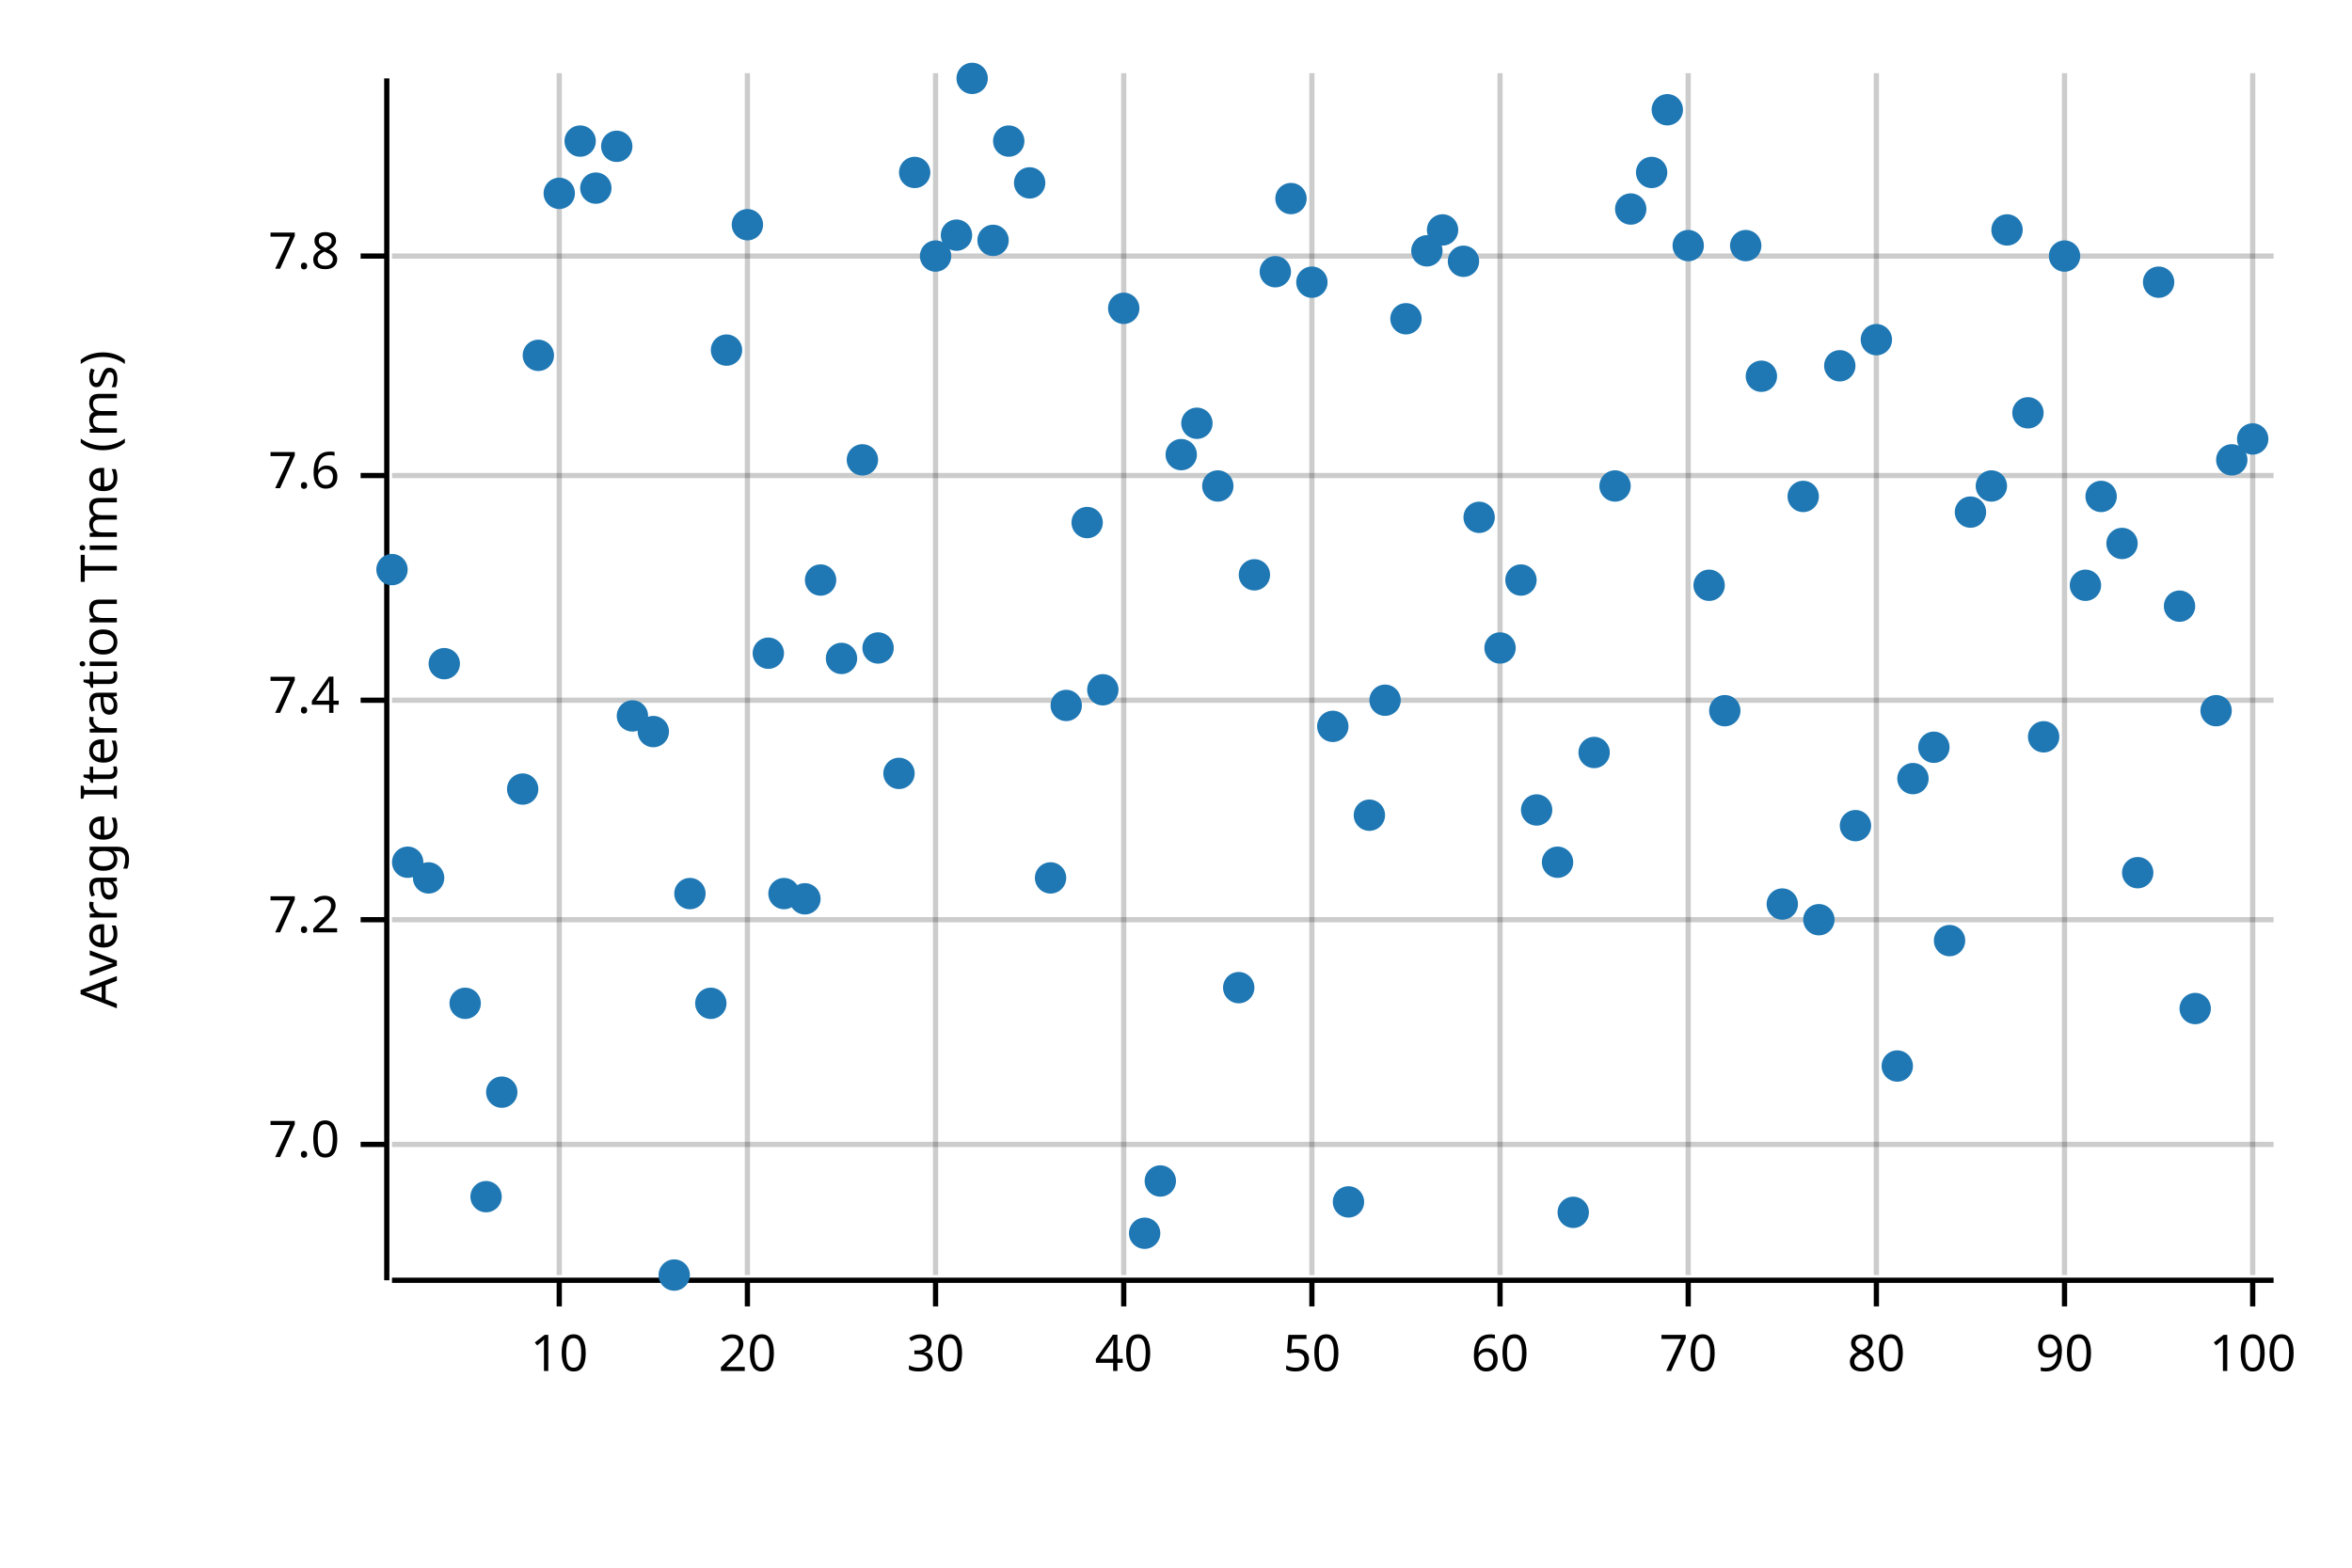
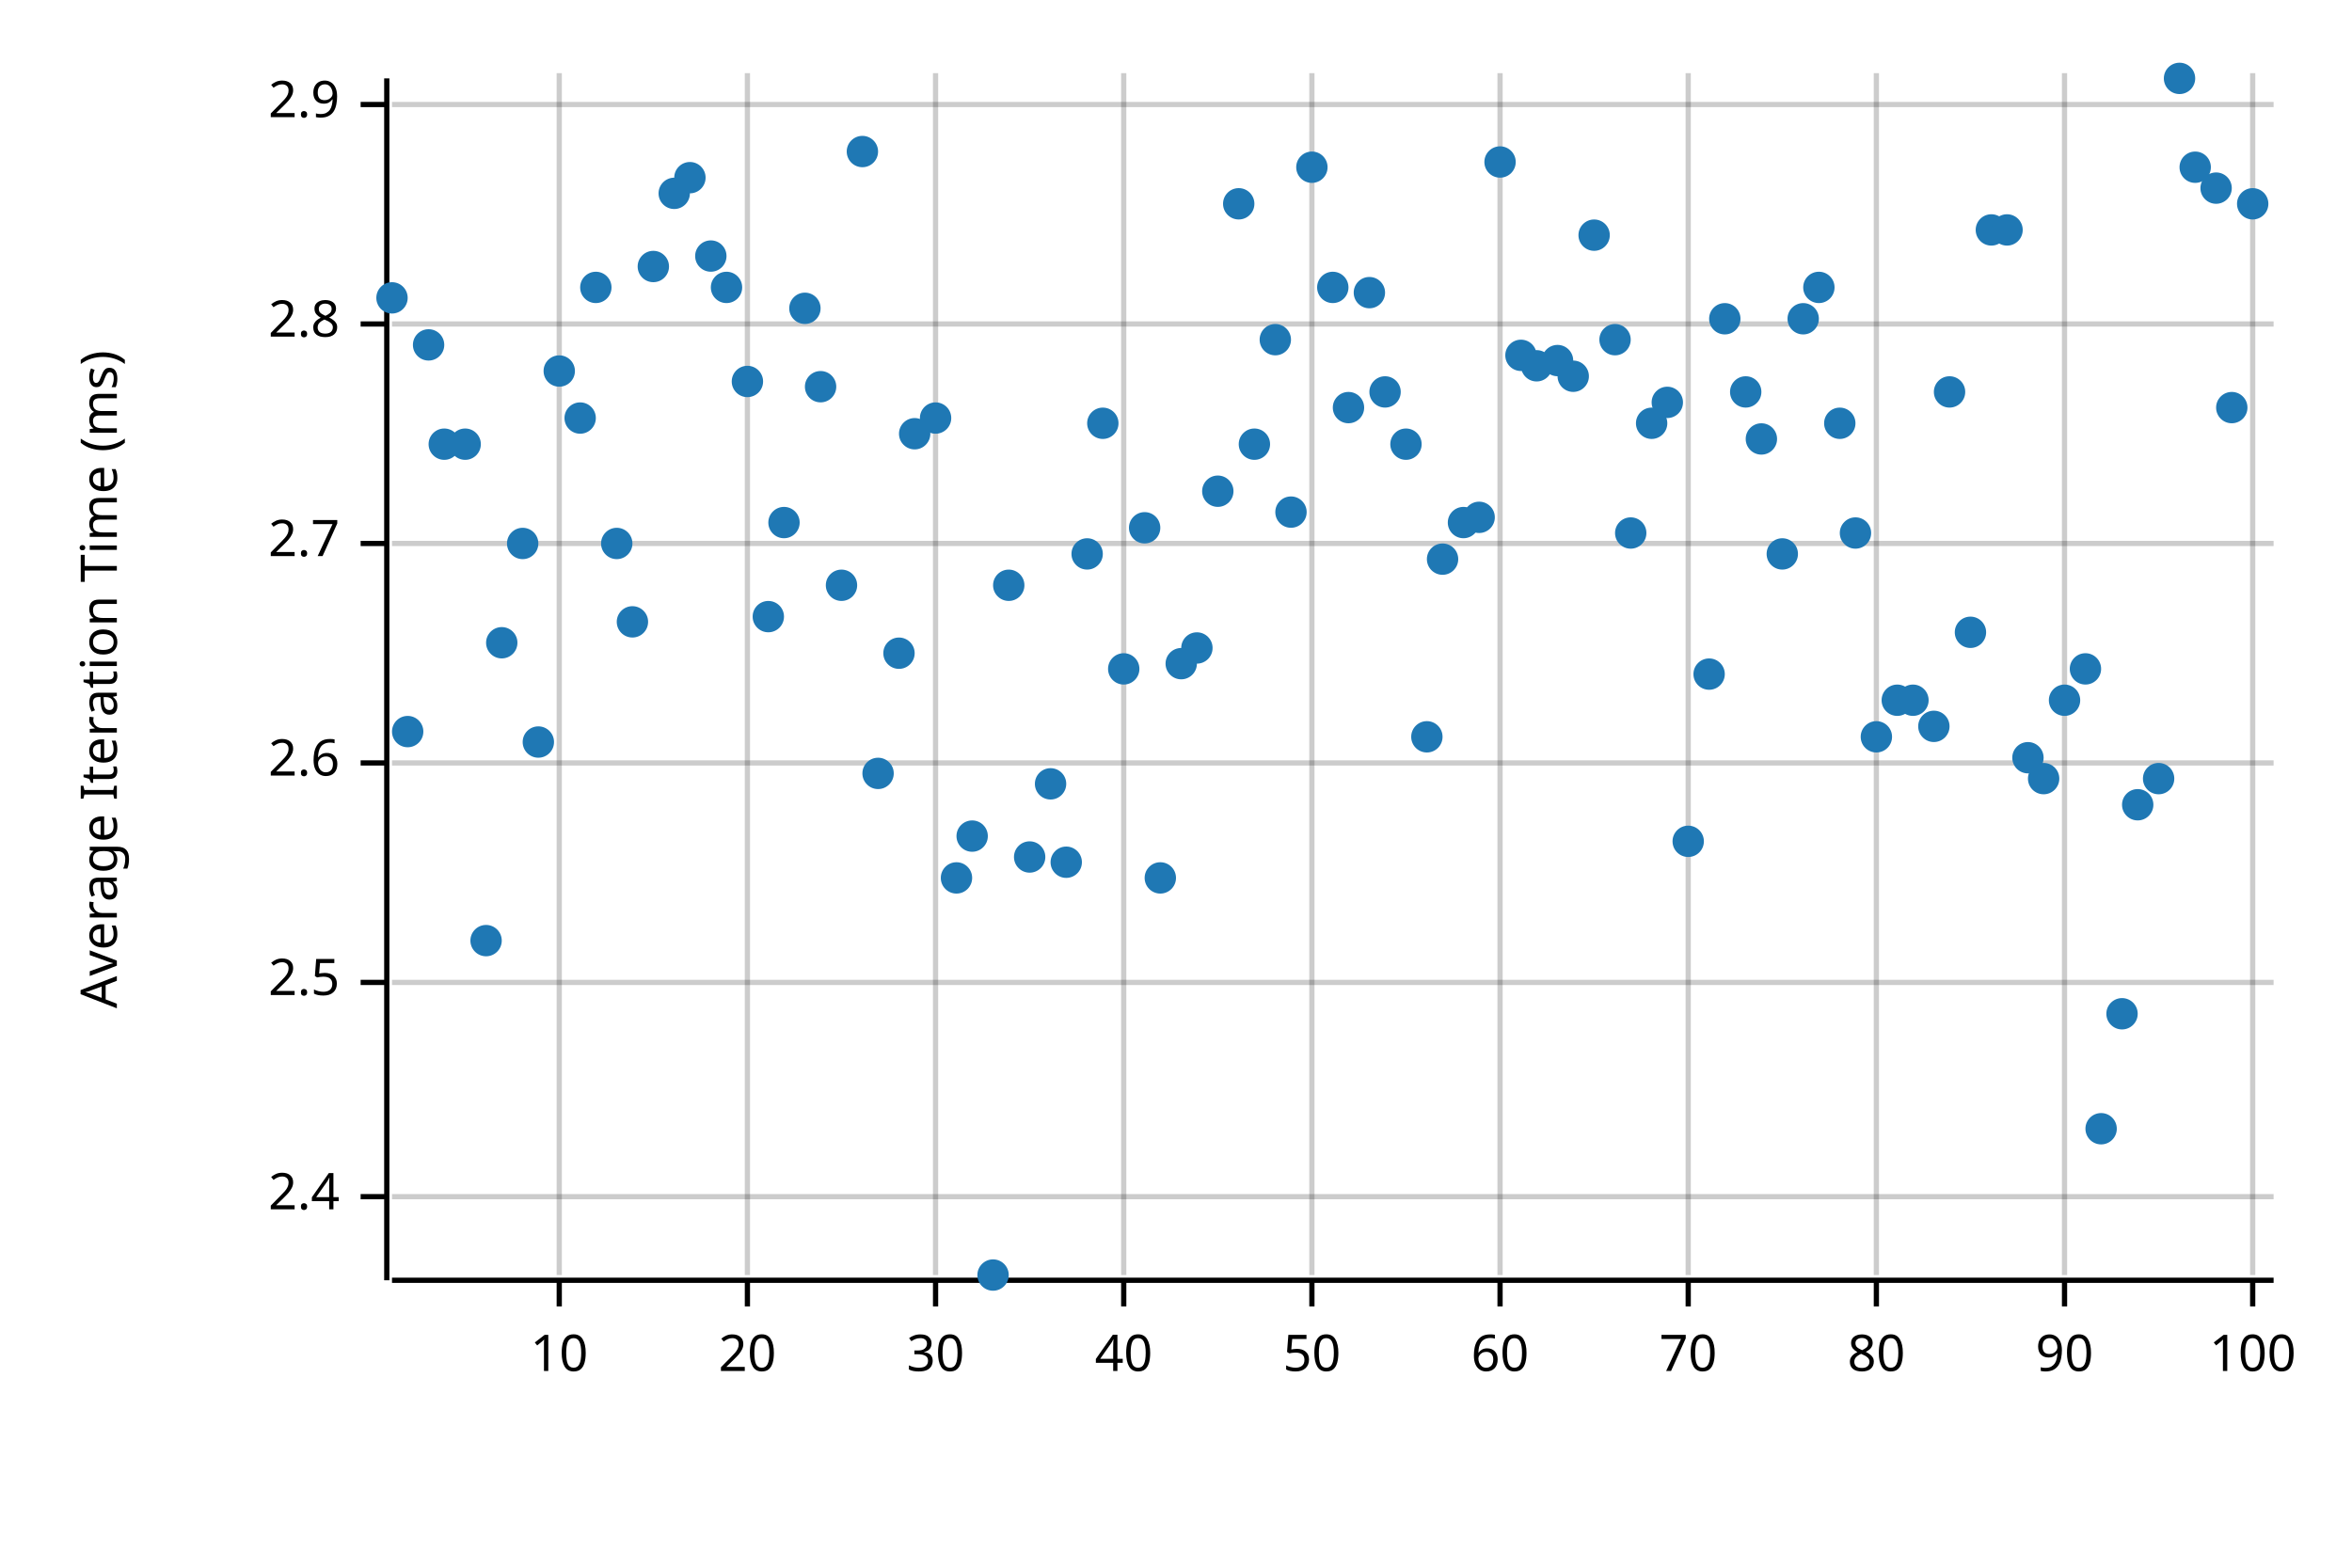
<svg xmlns="http://www.w3.org/2000/svg" width="450" height="300" viewBox="0 0 450 300">
  <text x="15" y="130" dy="0.76em" text-anchor="middle" font-family="sans-serif" font-size="9.677" opacity="1" fill="#000000" transform="rotate(270, 15, 130)">
Average Iteration Time (ms)
</text>
  <line opacity="0.2" stroke="#000000" stroke-width="1" x1="107" y1="244" x2="107" y2="14" />
  <line opacity="0.2" stroke="#000000" stroke-width="1" x1="143" y1="244" x2="143" y2="14" />
  <line opacity="0.2" stroke="#000000" stroke-width="1" x1="179" y1="244" x2="179" y2="14" />
  <line opacity="0.2" stroke="#000000" stroke-width="1" x1="215" y1="244" x2="215" y2="14" />
  <line opacity="0.2" stroke="#000000" stroke-width="1" x1="251" y1="244" x2="251" y2="14" />
  <line opacity="0.2" stroke="#000000" stroke-width="1" x1="287" y1="244" x2="287" y2="14" />
  <line opacity="0.2" stroke="#000000" stroke-width="1" x1="323" y1="244" x2="323" y2="14" />
  <line opacity="0.2" stroke="#000000" stroke-width="1" x1="359" y1="244" x2="359" y2="14" />
  <line opacity="0.2" stroke="#000000" stroke-width="1" x1="395" y1="244" x2="395" y2="14" />
  <line opacity="0.2" stroke="#000000" stroke-width="1" x1="431" y1="244" x2="431" y2="14" />
-   <line opacity="0.2" stroke="#000000" stroke-width="1" x1="75" y1="219" x2="435" y2="219" />
-   <line opacity="0.2" stroke="#000000" stroke-width="1" x1="75" y1="176" x2="435" y2="176" />
-   <line opacity="0.2" stroke="#000000" stroke-width="1" x1="75" y1="134" x2="435" y2="134" />
-   <line opacity="0.2" stroke="#000000" stroke-width="1" x1="75" y1="91" x2="435" y2="91" />
-   <line opacity="0.2" stroke="#000000" stroke-width="1" x1="75" y1="49" x2="435" y2="49" />
+   <line opacity="0.2" stroke="#000000" stroke-width="1" x1="75" y1="229" x2="435" y2="229" />
+   <line opacity="0.2" stroke="#000000" stroke-width="1" x1="75" y1="188" x2="435" y2="188" />
+   <line opacity="0.2" stroke="#000000" stroke-width="1" x1="75" y1="146" x2="435" y2="146" />
+   <line opacity="0.2" stroke="#000000" stroke-width="1" x1="75" y1="104" x2="435" y2="104" />
+   <line opacity="0.2" stroke="#000000" stroke-width="1" x1="75" y1="62" x2="435" y2="62" />
+   <line opacity="0.2" stroke="#000000" stroke-width="1" x1="75" y1="20" x2="435" y2="20" />
  <polyline fill="none" opacity="1" stroke="#000000" stroke-width="1" points="74,15 74,245 " />
-   <text x="65" y="219" dy="0.5ex" text-anchor="end" font-family="sans-serif" font-size="9.677" opacity="1" fill="#000000">
- 7.0
+   <text x="65" y="229" dy="0.5ex" text-anchor="end" font-family="sans-serif" font-size="9.677" opacity="1" fill="#000000">
+ 2.4
</text>
-   <polyline fill="none" opacity="1" stroke="#000000" stroke-width="1" points="69,219 74,219 " />
-   <text x="65" y="176" dy="0.5ex" text-anchor="end" font-family="sans-serif" font-size="9.677" opacity="1" fill="#000000">
- 7.2
+   <polyline fill="none" opacity="1" stroke="#000000" stroke-width="1" points="69,229 74,229 " />
+   <text x="65" y="188" dy="0.5ex" text-anchor="end" font-family="sans-serif" font-size="9.677" opacity="1" fill="#000000">
+ 2.5
</text>
-   <polyline fill="none" opacity="1" stroke="#000000" stroke-width="1" points="69,176 74,176 " />
-   <text x="65" y="134" dy="0.5ex" text-anchor="end" font-family="sans-serif" font-size="9.677" opacity="1" fill="#000000">
- 7.4
+   <polyline fill="none" opacity="1" stroke="#000000" stroke-width="1" points="69,188 74,188 " />
+   <text x="65" y="146" dy="0.5ex" text-anchor="end" font-family="sans-serif" font-size="9.677" opacity="1" fill="#000000">
+ 2.6
</text>
-   <polyline fill="none" opacity="1" stroke="#000000" stroke-width="1" points="69,134 74,134 " />
-   <text x="65" y="91" dy="0.5ex" text-anchor="end" font-family="sans-serif" font-size="9.677" opacity="1" fill="#000000">
- 7.6
+   <polyline fill="none" opacity="1" stroke="#000000" stroke-width="1" points="69,146 74,146 " />
+   <text x="65" y="104" dy="0.5ex" text-anchor="end" font-family="sans-serif" font-size="9.677" opacity="1" fill="#000000">
+ 2.7
</text>
-   <polyline fill="none" opacity="1" stroke="#000000" stroke-width="1" points="69,91 74,91 " />
-   <text x="65" y="49" dy="0.5ex" text-anchor="end" font-family="sans-serif" font-size="9.677" opacity="1" fill="#000000">
- 7.8
+   <polyline fill="none" opacity="1" stroke="#000000" stroke-width="1" points="69,104 74,104 " />
+   <text x="65" y="62" dy="0.5ex" text-anchor="end" font-family="sans-serif" font-size="9.677" opacity="1" fill="#000000">
+ 2.8
</text>
-   <polyline fill="none" opacity="1" stroke="#000000" stroke-width="1" points="69,49 74,49 " />
+   <polyline fill="none" opacity="1" stroke="#000000" stroke-width="1" points="69,62 74,62 " />
+   <text x="65" y="20" dy="0.5ex" text-anchor="end" font-family="sans-serif" font-size="9.677" opacity="1" fill="#000000">
+ 2.9
+ </text>
+   <polyline fill="none" opacity="1" stroke="#000000" stroke-width="1" points="69,20 74,20 " />
  <polyline fill="none" opacity="1" stroke="#000000" stroke-width="1" points="75,245 435,245 " />
  <text x="107" y="255" dy="0.76em" text-anchor="middle" font-family="sans-serif" font-size="9.677" opacity="1" fill="#000000">
10
</text>
  <polyline fill="none" opacity="1" stroke="#000000" stroke-width="1" points="107,245 107,250 " />
  <text x="143" y="255" dy="0.76em" text-anchor="middle" font-family="sans-serif" font-size="9.677" opacity="1" fill="#000000">
20
</text>
  <polyline fill="none" opacity="1" stroke="#000000" stroke-width="1" points="143,245 143,250 " />
  <text x="179" y="255" dy="0.76em" text-anchor="middle" font-family="sans-serif" font-size="9.677" opacity="1" fill="#000000">
30
</text>
  <polyline fill="none" opacity="1" stroke="#000000" stroke-width="1" points="179,245 179,250 " />
  <text x="215" y="255" dy="0.76em" text-anchor="middle" font-family="sans-serif" font-size="9.677" opacity="1" fill="#000000">
40
</text>
  <polyline fill="none" opacity="1" stroke="#000000" stroke-width="1" points="215,245 215,250 " />
  <text x="251" y="255" dy="0.76em" text-anchor="middle" font-family="sans-serif" font-size="9.677" opacity="1" fill="#000000">
50
</text>
  <polyline fill="none" opacity="1" stroke="#000000" stroke-width="1" points="251,245 251,250 " />
  <text x="287" y="255" dy="0.76em" text-anchor="middle" font-family="sans-serif" font-size="9.677" opacity="1" fill="#000000">
60
</text>
  <polyline fill="none" opacity="1" stroke="#000000" stroke-width="1" points="287,245 287,250 " />
  <text x="323" y="255" dy="0.76em" text-anchor="middle" font-family="sans-serif" font-size="9.677" opacity="1" fill="#000000">
70
</text>
  <polyline fill="none" opacity="1" stroke="#000000" stroke-width="1" points="323,245 323,250 " />
  <text x="359" y="255" dy="0.76em" text-anchor="middle" font-family="sans-serif" font-size="9.677" opacity="1" fill="#000000">
80
</text>
  <polyline fill="none" opacity="1" stroke="#000000" stroke-width="1" points="359,245 359,250 " />
  <text x="395" y="255" dy="0.76em" text-anchor="middle" font-family="sans-serif" font-size="9.677" opacity="1" fill="#000000">
90
</text>
  <polyline fill="none" opacity="1" stroke="#000000" stroke-width="1" points="395,245 395,250 " />
  <text x="431" y="255" dy="0.76em" text-anchor="middle" font-family="sans-serif" font-size="9.677" opacity="1" fill="#000000">
100
</text>
  <polyline fill="none" opacity="1" stroke="#000000" stroke-width="1" points="431,245 431,250 " />
-   <circle cx="75" cy="109" r="3" opacity="1" fill="#1F78B4" stroke="none" />
-   <circle cx="78" cy="165" r="3" opacity="1" fill="#1F78B4" stroke="none" />
-   <circle cx="82" cy="168" r="3" opacity="1" fill="#1F78B4" stroke="none" />
-   <circle cx="85" cy="127" r="3" opacity="1" fill="#1F78B4" stroke="none" />
-   <circle cx="89" cy="192" r="3" opacity="1" fill="#1F78B4" stroke="none" />
-   <circle cx="93" cy="229" r="3" opacity="1" fill="#1F78B4" stroke="none" />
-   <circle cx="96" cy="209" r="3" opacity="1" fill="#1F78B4" stroke="none" />
-   <circle cx="100" cy="151" r="3" opacity="1" fill="#1F78B4" stroke="none" />
-   <circle cx="103" cy="68" r="3" opacity="1" fill="#1F78B4" stroke="none" />
-   <circle cx="107" cy="37" r="3" opacity="1" fill="#1F78B4" stroke="none" />
-   <circle cx="111" cy="27" r="3" opacity="1" fill="#1F78B4" stroke="none" />
-   <circle cx="114" cy="36" r="3" opacity="1" fill="#1F78B4" stroke="none" />
-   <circle cx="118" cy="28" r="3" opacity="1" fill="#1F78B4" stroke="none" />
-   <circle cx="121" cy="137" r="3" opacity="1" fill="#1F78B4" stroke="none" />
-   <circle cx="125" cy="140" r="3" opacity="1" fill="#1F78B4" stroke="none" />
-   <circle cx="129" cy="244" r="3" opacity="1" fill="#1F78B4" stroke="none" />
-   <circle cx="132" cy="171" r="3" opacity="1" fill="#1F78B4" stroke="none" />
-   <circle cx="136" cy="192" r="3" opacity="1" fill="#1F78B4" stroke="none" />
-   <circle cx="139" cy="67" r="3" opacity="1" fill="#1F78B4" stroke="none" />
-   <circle cx="143" cy="43" r="3" opacity="1" fill="#1F78B4" stroke="none" />
-   <circle cx="147" cy="125" r="3" opacity="1" fill="#1F78B4" stroke="none" />
-   <circle cx="150" cy="171" r="3" opacity="1" fill="#1F78B4" stroke="none" />
-   <circle cx="154" cy="172" r="3" opacity="1" fill="#1F78B4" stroke="none" />
-   <circle cx="157" cy="111" r="3" opacity="1" fill="#1F78B4" stroke="none" />
-   <circle cx="161" cy="126" r="3" opacity="1" fill="#1F78B4" stroke="none" />
-   <circle cx="165" cy="88" r="3" opacity="1" fill="#1F78B4" stroke="none" />
-   <circle cx="168" cy="124" r="3" opacity="1" fill="#1F78B4" stroke="none" />
-   <circle cx="172" cy="148" r="3" opacity="1" fill="#1F78B4" stroke="none" />
-   <circle cx="175" cy="33" r="3" opacity="1" fill="#1F78B4" stroke="none" />
-   <circle cx="179" cy="49" r="3" opacity="1" fill="#1F78B4" stroke="none" />
-   <circle cx="183" cy="45" r="3" opacity="1" fill="#1F78B4" stroke="none" />
-   <circle cx="186" cy="15" r="3" opacity="1" fill="#1F78B4" stroke="none" />
-   <circle cx="190" cy="46" r="3" opacity="1" fill="#1F78B4" stroke="none" />
-   <circle cx="193" cy="27" r="3" opacity="1" fill="#1F78B4" stroke="none" />
-   <circle cx="197" cy="35" r="3" opacity="1" fill="#1F78B4" stroke="none" />
-   <circle cx="201" cy="168" r="3" opacity="1" fill="#1F78B4" stroke="none" />
-   <circle cx="204" cy="135" r="3" opacity="1" fill="#1F78B4" stroke="none" />
-   <circle cx="208" cy="100" r="3" opacity="1" fill="#1F78B4" stroke="none" />
-   <circle cx="211" cy="132" r="3" opacity="1" fill="#1F78B4" stroke="none" />
-   <circle cx="215" cy="59" r="3" opacity="1" fill="#1F78B4" stroke="none" />
-   <circle cx="219" cy="236" r="3" opacity="1" fill="#1F78B4" stroke="none" />
-   <circle cx="222" cy="226" r="3" opacity="1" fill="#1F78B4" stroke="none" />
-   <circle cx="226" cy="87" r="3" opacity="1" fill="#1F78B4" stroke="none" />
-   <circle cx="229" cy="81" r="3" opacity="1" fill="#1F78B4" stroke="none" />
-   <circle cx="233" cy="93" r="3" opacity="1" fill="#1F78B4" stroke="none" />
-   <circle cx="237" cy="189" r="3" opacity="1" fill="#1F78B4" stroke="none" />
-   <circle cx="240" cy="110" r="3" opacity="1" fill="#1F78B4" stroke="none" />
-   <circle cx="244" cy="52" r="3" opacity="1" fill="#1F78B4" stroke="none" />
-   <circle cx="247" cy="38" r="3" opacity="1" fill="#1F78B4" stroke="none" />
-   <circle cx="251" cy="54" r="3" opacity="1" fill="#1F78B4" stroke="none" />
-   <circle cx="255" cy="139" r="3" opacity="1" fill="#1F78B4" stroke="none" />
-   <circle cx="258" cy="230" r="3" opacity="1" fill="#1F78B4" stroke="none" />
-   <circle cx="262" cy="156" r="3" opacity="1" fill="#1F78B4" stroke="none" />
-   <circle cx="265" cy="134" r="3" opacity="1" fill="#1F78B4" stroke="none" />
-   <circle cx="269" cy="61" r="3" opacity="1" fill="#1F78B4" stroke="none" />
-   <circle cx="273" cy="48" r="3" opacity="1" fill="#1F78B4" stroke="none" />
-   <circle cx="276" cy="44" r="3" opacity="1" fill="#1F78B4" stroke="none" />
-   <circle cx="280" cy="50" r="3" opacity="1" fill="#1F78B4" stroke="none" />
+   <circle cx="75" cy="57" r="3" opacity="1" fill="#1F78B4" stroke="none" />
+   <circle cx="78" cy="140" r="3" opacity="1" fill="#1F78B4" stroke="none" />
+   <circle cx="82" cy="66" r="3" opacity="1" fill="#1F78B4" stroke="none" />
+   <circle cx="85" cy="85" r="3" opacity="1" fill="#1F78B4" stroke="none" />
+   <circle cx="89" cy="85" r="3" opacity="1" fill="#1F78B4" stroke="none" />
+   <circle cx="93" cy="180" r="3" opacity="1" fill="#1F78B4" stroke="none" />
+   <circle cx="96" cy="123" r="3" opacity="1" fill="#1F78B4" stroke="none" />
+   <circle cx="100" cy="104" r="3" opacity="1" fill="#1F78B4" stroke="none" />
+   <circle cx="103" cy="142" r="3" opacity="1" fill="#1F78B4" stroke="none" />
+   <circle cx="107" cy="71" r="3" opacity="1" fill="#1F78B4" stroke="none" />
+   <circle cx="111" cy="80" r="3" opacity="1" fill="#1F78B4" stroke="none" />
+   <circle cx="114" cy="55" r="3" opacity="1" fill="#1F78B4" stroke="none" />
+   <circle cx="118" cy="104" r="3" opacity="1" fill="#1F78B4" stroke="none" />
+   <circle cx="121" cy="119" r="3" opacity="1" fill="#1F78B4" stroke="none" />
+   <circle cx="125" cy="51" r="3" opacity="1" fill="#1F78B4" stroke="none" />
+   <circle cx="129" cy="37" r="3" opacity="1" fill="#1F78B4" stroke="none" />
+   <circle cx="132" cy="34" r="3" opacity="1" fill="#1F78B4" stroke="none" />
+   <circle cx="136" cy="49" r="3" opacity="1" fill="#1F78B4" stroke="none" />
+   <circle cx="139" cy="55" r="3" opacity="1" fill="#1F78B4" stroke="none" />
+   <circle cx="143" cy="73" r="3" opacity="1" fill="#1F78B4" stroke="none" />
+   <circle cx="147" cy="118" r="3" opacity="1" fill="#1F78B4" stroke="none" />
+   <circle cx="150" cy="100" r="3" opacity="1" fill="#1F78B4" stroke="none" />
+   <circle cx="154" cy="59" r="3" opacity="1" fill="#1F78B4" stroke="none" />
+   <circle cx="157" cy="74" r="3" opacity="1" fill="#1F78B4" stroke="none" />
+   <circle cx="161" cy="112" r="3" opacity="1" fill="#1F78B4" stroke="none" />
+   <circle cx="165" cy="29" r="3" opacity="1" fill="#1F78B4" stroke="none" />
+   <circle cx="168" cy="148" r="3" opacity="1" fill="#1F78B4" stroke="none" />
+   <circle cx="172" cy="125" r="3" opacity="1" fill="#1F78B4" stroke="none" />
+   <circle cx="175" cy="83" r="3" opacity="1" fill="#1F78B4" stroke="none" />
+   <circle cx="179" cy="80" r="3" opacity="1" fill="#1F78B4" stroke="none" />
+   <circle cx="183" cy="168" r="3" opacity="1" fill="#1F78B4" stroke="none" />
+   <circle cx="186" cy="160" r="3" opacity="1" fill="#1F78B4" stroke="none" />
+   <circle cx="190" cy="244" r="3" opacity="1" fill="#1F78B4" stroke="none" />
+   <circle cx="193" cy="112" r="3" opacity="1" fill="#1F78B4" stroke="none" />
+   <circle cx="197" cy="164" r="3" opacity="1" fill="#1F78B4" stroke="none" />
+   <circle cx="201" cy="150" r="3" opacity="1" fill="#1F78B4" stroke="none" />
+   <circle cx="204" cy="165" r="3" opacity="1" fill="#1F78B4" stroke="none" />
+   <circle cx="208" cy="106" r="3" opacity="1" fill="#1F78B4" stroke="none" />
+   <circle cx="211" cy="81" r="3" opacity="1" fill="#1F78B4" stroke="none" />
+   <circle cx="215" cy="128" r="3" opacity="1" fill="#1F78B4" stroke="none" />
+   <circle cx="219" cy="101" r="3" opacity="1" fill="#1F78B4" stroke="none" />
+   <circle cx="222" cy="168" r="3" opacity="1" fill="#1F78B4" stroke="none" />
+   <circle cx="226" cy="127" r="3" opacity="1" fill="#1F78B4" stroke="none" />
+   <circle cx="229" cy="124" r="3" opacity="1" fill="#1F78B4" stroke="none" />
+   <circle cx="233" cy="94" r="3" opacity="1" fill="#1F78B4" stroke="none" />
+   <circle cx="237" cy="39" r="3" opacity="1" fill="#1F78B4" stroke="none" />
+   <circle cx="240" cy="85" r="3" opacity="1" fill="#1F78B4" stroke="none" />
+   <circle cx="244" cy="65" r="3" opacity="1" fill="#1F78B4" stroke="none" />
+   <circle cx="247" cy="98" r="3" opacity="1" fill="#1F78B4" stroke="none" />
+   <circle cx="251" cy="32" r="3" opacity="1" fill="#1F78B4" stroke="none" />
+   <circle cx="255" cy="55" r="3" opacity="1" fill="#1F78B4" stroke="none" />
+   <circle cx="258" cy="78" r="3" opacity="1" fill="#1F78B4" stroke="none" />
+   <circle cx="262" cy="56" r="3" opacity="1" fill="#1F78B4" stroke="none" />
+   <circle cx="265" cy="75" r="3" opacity="1" fill="#1F78B4" stroke="none" />
+   <circle cx="269" cy="85" r="3" opacity="1" fill="#1F78B4" stroke="none" />
+   <circle cx="273" cy="141" r="3" opacity="1" fill="#1F78B4" stroke="none" />
+   <circle cx="276" cy="107" r="3" opacity="1" fill="#1F78B4" stroke="none" />
+   <circle cx="280" cy="100" r="3" opacity="1" fill="#1F78B4" stroke="none" />
  <circle cx="283" cy="99" r="3" opacity="1" fill="#1F78B4" stroke="none" />
-   <circle cx="287" cy="124" r="3" opacity="1" fill="#1F78B4" stroke="none" />
-   <circle cx="291" cy="111" r="3" opacity="1" fill="#1F78B4" stroke="none" />
-   <circle cx="294" cy="155" r="3" opacity="1" fill="#1F78B4" stroke="none" />
-   <circle cx="298" cy="165" r="3" opacity="1" fill="#1F78B4" stroke="none" />
-   <circle cx="301" cy="232" r="3" opacity="1" fill="#1F78B4" stroke="none" />
-   <circle cx="305" cy="144" r="3" opacity="1" fill="#1F78B4" stroke="none" />
-   <circle cx="309" cy="93" r="3" opacity="1" fill="#1F78B4" stroke="none" />
-   <circle cx="312" cy="40" r="3" opacity="1" fill="#1F78B4" stroke="none" />
-   <circle cx="316" cy="33" r="3" opacity="1" fill="#1F78B4" stroke="none" />
-   <circle cx="319" cy="21" r="3" opacity="1" fill="#1F78B4" stroke="none" />
-   <circle cx="323" cy="47" r="3" opacity="1" fill="#1F78B4" stroke="none" />
-   <circle cx="327" cy="112" r="3" opacity="1" fill="#1F78B4" stroke="none" />
-   <circle cx="330" cy="136" r="3" opacity="1" fill="#1F78B4" stroke="none" />
-   <circle cx="334" cy="47" r="3" opacity="1" fill="#1F78B4" stroke="none" />
-   <circle cx="337" cy="72" r="3" opacity="1" fill="#1F78B4" stroke="none" />
-   <circle cx="341" cy="173" r="3" opacity="1" fill="#1F78B4" stroke="none" />
-   <circle cx="345" cy="95" r="3" opacity="1" fill="#1F78B4" stroke="none" />
-   <circle cx="348" cy="176" r="3" opacity="1" fill="#1F78B4" stroke="none" />
-   <circle cx="352" cy="70" r="3" opacity="1" fill="#1F78B4" stroke="none" />
-   <circle cx="355" cy="158" r="3" opacity="1" fill="#1F78B4" stroke="none" />
-   <circle cx="359" cy="65" r="3" opacity="1" fill="#1F78B4" stroke="none" />
-   <circle cx="363" cy="204" r="3" opacity="1" fill="#1F78B4" stroke="none" />
-   <circle cx="366" cy="149" r="3" opacity="1" fill="#1F78B4" stroke="none" />
-   <circle cx="370" cy="143" r="3" opacity="1" fill="#1F78B4" stroke="none" />
-   <circle cx="373" cy="180" r="3" opacity="1" fill="#1F78B4" stroke="none" />
-   <circle cx="377" cy="98" r="3" opacity="1" fill="#1F78B4" stroke="none" />
-   <circle cx="381" cy="93" r="3" opacity="1" fill="#1F78B4" stroke="none" />
+   <circle cx="287" cy="31" r="3" opacity="1" fill="#1F78B4" stroke="none" />
+   <circle cx="291" cy="68" r="3" opacity="1" fill="#1F78B4" stroke="none" />
+   <circle cx="294" cy="70" r="3" opacity="1" fill="#1F78B4" stroke="none" />
+   <circle cx="298" cy="69" r="3" opacity="1" fill="#1F78B4" stroke="none" />
+   <circle cx="301" cy="72" r="3" opacity="1" fill="#1F78B4" stroke="none" />
+   <circle cx="305" cy="45" r="3" opacity="1" fill="#1F78B4" stroke="none" />
+   <circle cx="309" cy="65" r="3" opacity="1" fill="#1F78B4" stroke="none" />
+   <circle cx="312" cy="102" r="3" opacity="1" fill="#1F78B4" stroke="none" />
+   <circle cx="316" cy="81" r="3" opacity="1" fill="#1F78B4" stroke="none" />
+   <circle cx="319" cy="77" r="3" opacity="1" fill="#1F78B4" stroke="none" />
+   <circle cx="323" cy="161" r="3" opacity="1" fill="#1F78B4" stroke="none" />
+   <circle cx="327" cy="129" r="3" opacity="1" fill="#1F78B4" stroke="none" />
+   <circle cx="330" cy="61" r="3" opacity="1" fill="#1F78B4" stroke="none" />
+   <circle cx="334" cy="75" r="3" opacity="1" fill="#1F78B4" stroke="none" />
+   <circle cx="337" cy="84" r="3" opacity="1" fill="#1F78B4" stroke="none" />
+   <circle cx="341" cy="106" r="3" opacity="1" fill="#1F78B4" stroke="none" />
+   <circle cx="345" cy="61" r="3" opacity="1" fill="#1F78B4" stroke="none" />
+   <circle cx="348" cy="55" r="3" opacity="1" fill="#1F78B4" stroke="none" />
+   <circle cx="352" cy="81" r="3" opacity="1" fill="#1F78B4" stroke="none" />
+   <circle cx="355" cy="102" r="3" opacity="1" fill="#1F78B4" stroke="none" />
+   <circle cx="359" cy="141" r="3" opacity="1" fill="#1F78B4" stroke="none" />
+   <circle cx="363" cy="134" r="3" opacity="1" fill="#1F78B4" stroke="none" />
+   <circle cx="366" cy="134" r="3" opacity="1" fill="#1F78B4" stroke="none" />
+   <circle cx="370" cy="139" r="3" opacity="1" fill="#1F78B4" stroke="none" />
+   <circle cx="373" cy="75" r="3" opacity="1" fill="#1F78B4" stroke="none" />
+   <circle cx="377" cy="121" r="3" opacity="1" fill="#1F78B4" stroke="none" />
+   <circle cx="381" cy="44" r="3" opacity="1" fill="#1F78B4" stroke="none" />
  <circle cx="384" cy="44" r="3" opacity="1" fill="#1F78B4" stroke="none" />
-   <circle cx="388" cy="79" r="3" opacity="1" fill="#1F78B4" stroke="none" />
-   <circle cx="391" cy="141" r="3" opacity="1" fill="#1F78B4" stroke="none" />
-   <circle cx="395" cy="49" r="3" opacity="1" fill="#1F78B4" stroke="none" />
-   <circle cx="399" cy="112" r="3" opacity="1" fill="#1F78B4" stroke="none" />
-   <circle cx="402" cy="95" r="3" opacity="1" fill="#1F78B4" stroke="none" />
-   <circle cx="406" cy="104" r="3" opacity="1" fill="#1F78B4" stroke="none" />
-   <circle cx="409" cy="167" r="3" opacity="1" fill="#1F78B4" stroke="none" />
-   <circle cx="413" cy="54" r="3" opacity="1" fill="#1F78B4" stroke="none" />
-   <circle cx="417" cy="116" r="3" opacity="1" fill="#1F78B4" stroke="none" />
-   <circle cx="420" cy="193" r="3" opacity="1" fill="#1F78B4" stroke="none" />
-   <circle cx="424" cy="136" r="3" opacity="1" fill="#1F78B4" stroke="none" />
-   <circle cx="427" cy="88" r="3" opacity="1" fill="#1F78B4" stroke="none" />
-   <circle cx="431" cy="84" r="3" opacity="1" fill="#1F78B4" stroke="none" />
+   <circle cx="388" cy="145" r="3" opacity="1" fill="#1F78B4" stroke="none" />
+   <circle cx="391" cy="149" r="3" opacity="1" fill="#1F78B4" stroke="none" />
+   <circle cx="395" cy="134" r="3" opacity="1" fill="#1F78B4" stroke="none" />
+   <circle cx="399" cy="128" r="3" opacity="1" fill="#1F78B4" stroke="none" />
+   <circle cx="402" cy="216" r="3" opacity="1" fill="#1F78B4" stroke="none" />
+   <circle cx="406" cy="194" r="3" opacity="1" fill="#1F78B4" stroke="none" />
+   <circle cx="409" cy="154" r="3" opacity="1" fill="#1F78B4" stroke="none" />
+   <circle cx="413" cy="149" r="3" opacity="1" fill="#1F78B4" stroke="none" />
+   <circle cx="417" cy="15" r="3" opacity="1" fill="#1F78B4" stroke="none" />
+   <circle cx="420" cy="32" r="3" opacity="1" fill="#1F78B4" stroke="none" />
+   <circle cx="424" cy="36" r="3" opacity="1" fill="#1F78B4" stroke="none" />
+   <circle cx="427" cy="78" r="3" opacity="1" fill="#1F78B4" stroke="none" />
+   <circle cx="431" cy="39" r="3" opacity="1" fill="#1F78B4" stroke="none" />
</svg>
